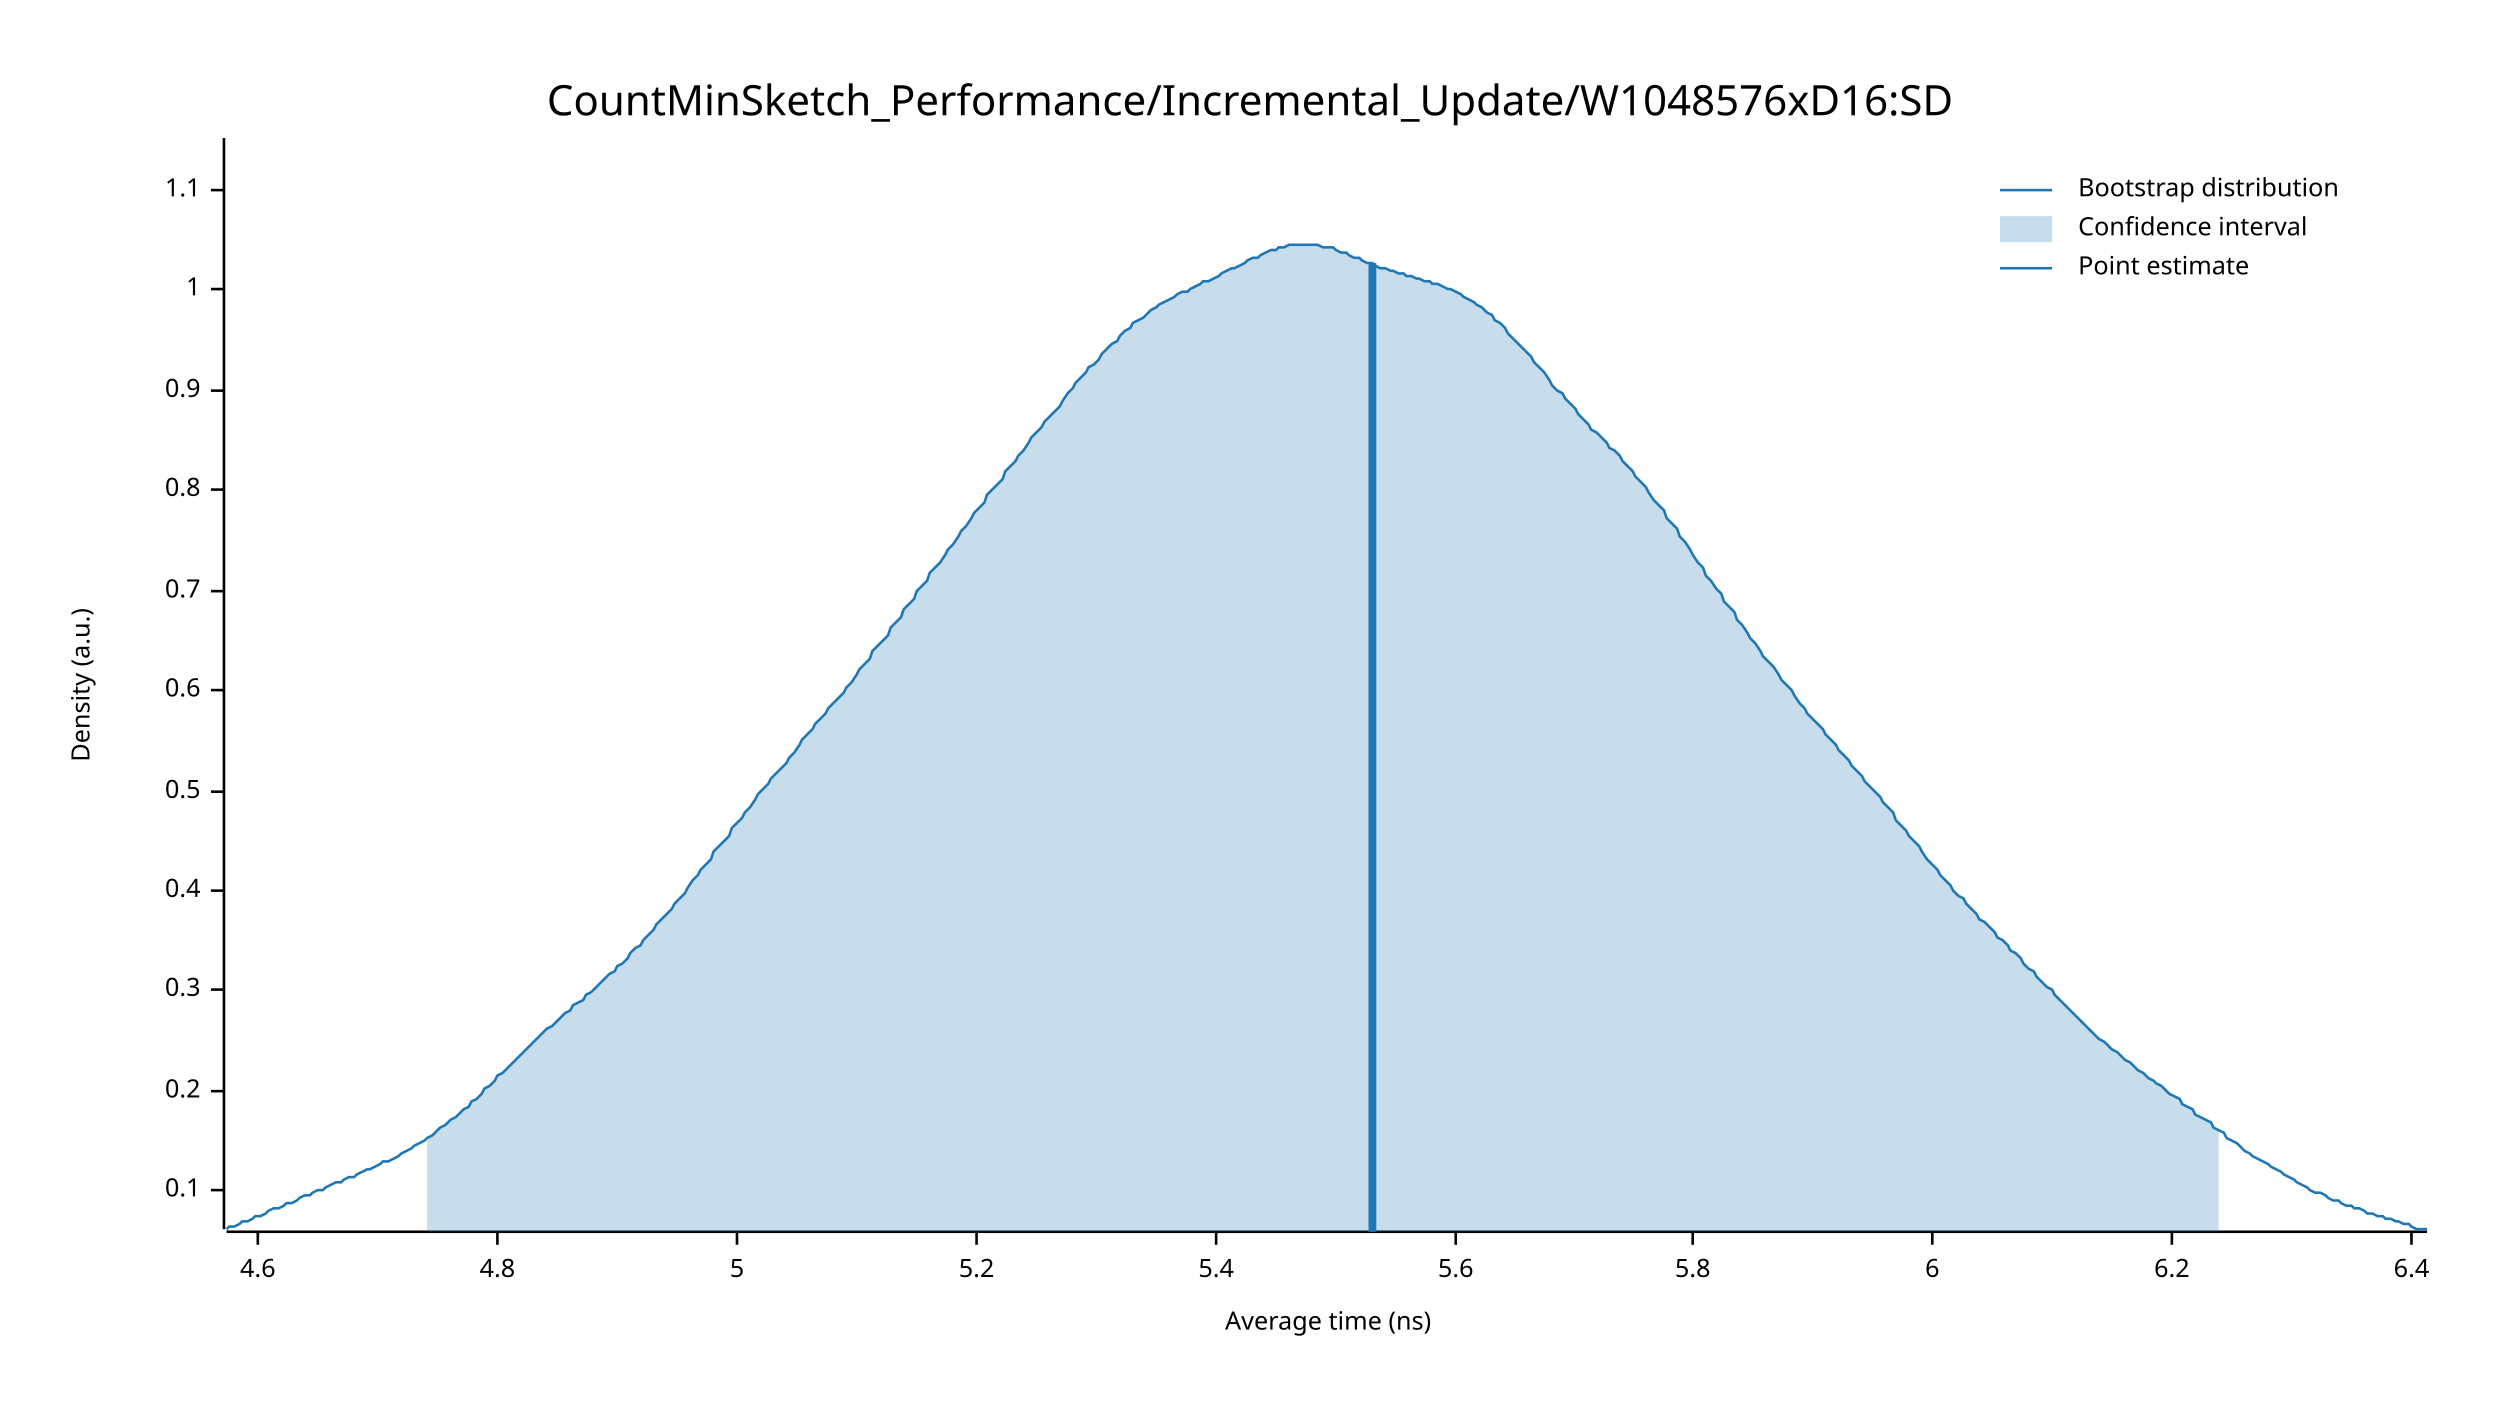
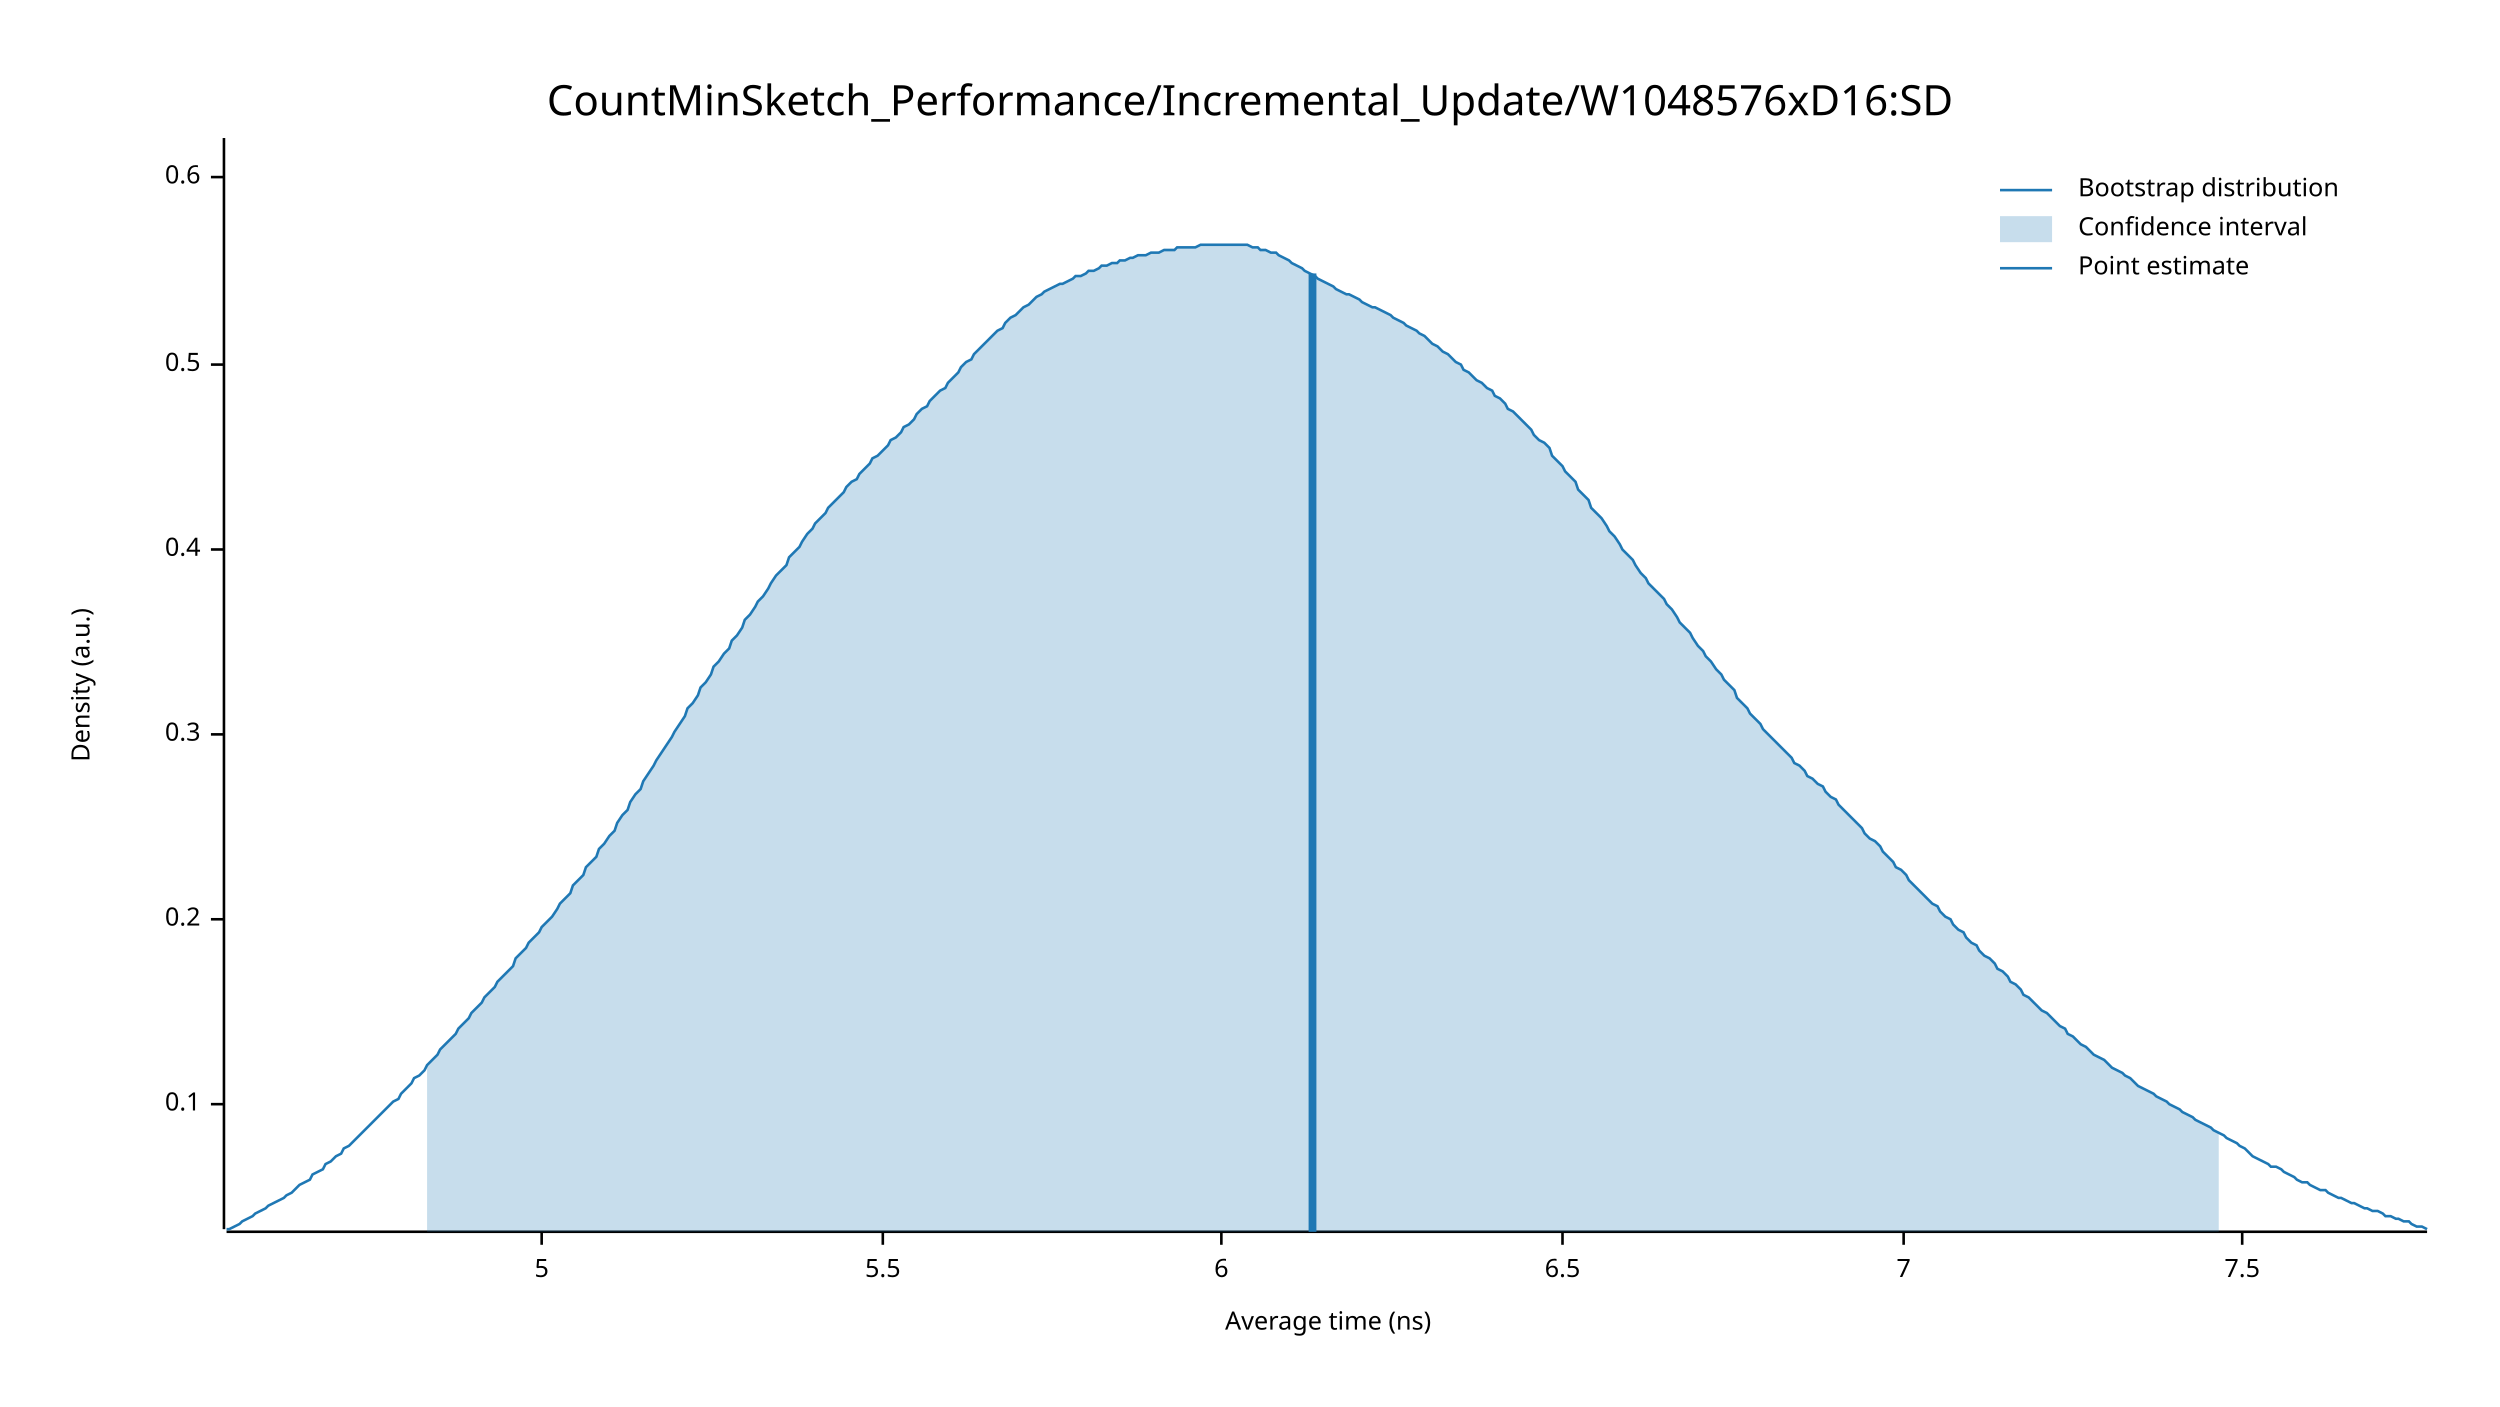
<svg xmlns="http://www.w3.org/2000/svg" width="960" height="540" viewBox="0 0 960 540">
  <text x="480" y="32" dy="0.76em" text-anchor="middle" font-family="sans-serif" font-size="16.129" opacity="1" fill="#000000">
CountMinSketch_Performance/Incremental_Update/W1048576xD16:SD
</text>
  <text x="27" y="263" dy="0.76em" text-anchor="middle" font-family="sans-serif" font-size="9.677" opacity="1" fill="#000000" transform="rotate(270, 27, 263)">
Density (a.u.)
</text>
  <text x="510" y="513" dy="-0.5ex" text-anchor="middle" font-family="sans-serif" font-size="9.677" opacity="1" fill="#000000">
Average time (ns)
</text>
  <polyline fill="none" opacity="1" stroke="#000000" stroke-width="1" points="86,53 86,472 " />
-   <text x="77" y="457" dy="0.5ex" text-anchor="end" font-family="sans-serif" font-size="9.677" opacity="1" fill="#000000">
+   <text x="77" y="424" dy="0.5ex" text-anchor="end" font-family="sans-serif" font-size="9.677" opacity="1" fill="#000000">
0.1
</text>
-   <polyline fill="none" opacity="1" stroke="#000000" stroke-width="1" points="81,457 86,457 " />
-   <text x="77" y="419" dy="0.5ex" text-anchor="end" font-family="sans-serif" font-size="9.677" opacity="1" fill="#000000">
+   <polyline fill="none" opacity="1" stroke="#000000" stroke-width="1" points="81,424 86,424 " />
+   <text x="77" y="353" dy="0.5ex" text-anchor="end" font-family="sans-serif" font-size="9.677" opacity="1" fill="#000000">
0.2
</text>
-   <polyline fill="none" opacity="1" stroke="#000000" stroke-width="1" points="81,419 86,419 " />
-   <text x="77" y="380" dy="0.5ex" text-anchor="end" font-family="sans-serif" font-size="9.677" opacity="1" fill="#000000">
+   <polyline fill="none" opacity="1" stroke="#000000" stroke-width="1" points="81,353 86,353 " />
+   <text x="77" y="282" dy="0.5ex" text-anchor="end" font-family="sans-serif" font-size="9.677" opacity="1" fill="#000000">
0.3
</text>
-   <polyline fill="none" opacity="1" stroke="#000000" stroke-width="1" points="81,380 86,380 " />
-   <text x="77" y="342" dy="0.5ex" text-anchor="end" font-family="sans-serif" font-size="9.677" opacity="1" fill="#000000">
+   <polyline fill="none" opacity="1" stroke="#000000" stroke-width="1" points="81,282 86,282 " />
+   <text x="77" y="211" dy="0.5ex" text-anchor="end" font-family="sans-serif" font-size="9.677" opacity="1" fill="#000000">
0.4
</text>
-   <polyline fill="none" opacity="1" stroke="#000000" stroke-width="1" points="81,342 86,342 " />
-   <text x="77" y="304" dy="0.5ex" text-anchor="end" font-family="sans-serif" font-size="9.677" opacity="1" fill="#000000">
+   <polyline fill="none" opacity="1" stroke="#000000" stroke-width="1" points="81,211 86,211 " />
+   <text x="77" y="140" dy="0.5ex" text-anchor="end" font-family="sans-serif" font-size="9.677" opacity="1" fill="#000000">
0.5
</text>
-   <polyline fill="none" opacity="1" stroke="#000000" stroke-width="1" points="81,304 86,304 " />
-   <text x="77" y="265" dy="0.5ex" text-anchor="end" font-family="sans-serif" font-size="9.677" opacity="1" fill="#000000">
+   <polyline fill="none" opacity="1" stroke="#000000" stroke-width="1" points="81,140 86,140 " />
+   <text x="77" y="68" dy="0.5ex" text-anchor="end" font-family="sans-serif" font-size="9.677" opacity="1" fill="#000000">
0.6
</text>
-   <polyline fill="none" opacity="1" stroke="#000000" stroke-width="1" points="81,265 86,265 " />
-   <text x="77" y="227" dy="0.5ex" text-anchor="end" font-family="sans-serif" font-size="9.677" opacity="1" fill="#000000">
- 0.7
- </text>
-   <polyline fill="none" opacity="1" stroke="#000000" stroke-width="1" points="81,227 86,227 " />
-   <text x="77" y="188" dy="0.5ex" text-anchor="end" font-family="sans-serif" font-size="9.677" opacity="1" fill="#000000">
- 0.8
- </text>
-   <polyline fill="none" opacity="1" stroke="#000000" stroke-width="1" points="81,188 86,188 " />
-   <text x="77" y="150" dy="0.5ex" text-anchor="end" font-family="sans-serif" font-size="9.677" opacity="1" fill="#000000">
- 0.9
- </text>
-   <polyline fill="none" opacity="1" stroke="#000000" stroke-width="1" points="81,150 86,150 " />
-   <text x="77" y="111" dy="0.5ex" text-anchor="end" font-family="sans-serif" font-size="9.677" opacity="1" fill="#000000">
- 1
- </text>
-   <polyline fill="none" opacity="1" stroke="#000000" stroke-width="1" points="81,111 86,111 " />
-   <text x="77" y="73" dy="0.5ex" text-anchor="end" font-family="sans-serif" font-size="9.677" opacity="1" fill="#000000">
- 1.1
- </text>
-   <polyline fill="none" opacity="1" stroke="#000000" stroke-width="1" points="81,73 86,73 " />
+   <polyline fill="none" opacity="1" stroke="#000000" stroke-width="1" points="81,68 86,68 " />
  <polyline fill="none" opacity="1" stroke="#000000" stroke-width="1" points="87,473 932,473 " />
-   <text x="99" y="483" dy="0.76em" text-anchor="middle" font-family="sans-serif" font-size="9.677" opacity="1" fill="#000000">
- 4.6
- </text>
-   <polyline fill="none" opacity="1" stroke="#000000" stroke-width="1" points="99,473 99,478 " />
-   <text x="191" y="483" dy="0.76em" text-anchor="middle" font-family="sans-serif" font-size="9.677" opacity="1" fill="#000000">
- 4.8
- </text>
-   <polyline fill="none" opacity="1" stroke="#000000" stroke-width="1" points="191,473 191,478 " />
-   <text x="283" y="483" dy="0.76em" text-anchor="middle" font-family="sans-serif" font-size="9.677" opacity="1" fill="#000000">
+   <text x="208" y="483" dy="0.76em" text-anchor="middle" font-family="sans-serif" font-size="9.677" opacity="1" fill="#000000">
5
</text>
-   <polyline fill="none" opacity="1" stroke="#000000" stroke-width="1" points="283,473 283,478 " />
-   <text x="375" y="483" dy="0.76em" text-anchor="middle" font-family="sans-serif" font-size="9.677" opacity="1" fill="#000000">
- 5.2
+   <polyline fill="none" opacity="1" stroke="#000000" stroke-width="1" points="208,473 208,478 " />
+   <text x="339" y="483" dy="0.76em" text-anchor="middle" font-family="sans-serif" font-size="9.677" opacity="1" fill="#000000">
+ 5.5
</text>
-   <polyline fill="none" opacity="1" stroke="#000000" stroke-width="1" points="375,473 375,478 " />
-   <text x="467" y="483" dy="0.76em" text-anchor="middle" font-family="sans-serif" font-size="9.677" opacity="1" fill="#000000">
- 5.4
- </text>
-   <polyline fill="none" opacity="1" stroke="#000000" stroke-width="1" points="467,473 467,478 " />
-   <text x="559" y="483" dy="0.76em" text-anchor="middle" font-family="sans-serif" font-size="9.677" opacity="1" fill="#000000">
- 5.6
- </text>
-   <polyline fill="none" opacity="1" stroke="#000000" stroke-width="1" points="559,473 559,478 " />
-   <text x="650" y="483" dy="0.76em" text-anchor="middle" font-family="sans-serif" font-size="9.677" opacity="1" fill="#000000">
- 5.8
- </text>
-   <polyline fill="none" opacity="1" stroke="#000000" stroke-width="1" points="650,473 650,478 " />
-   <text x="742" y="483" dy="0.76em" text-anchor="middle" font-family="sans-serif" font-size="9.677" opacity="1" fill="#000000">
+   <polyline fill="none" opacity="1" stroke="#000000" stroke-width="1" points="339,473 339,478 " />
+   <text x="469" y="483" dy="0.76em" text-anchor="middle" font-family="sans-serif" font-size="9.677" opacity="1" fill="#000000">
6
</text>
-   <polyline fill="none" opacity="1" stroke="#000000" stroke-width="1" points="742,473 742,478 " />
-   <text x="834" y="483" dy="0.76em" text-anchor="middle" font-family="sans-serif" font-size="9.677" opacity="1" fill="#000000">
- 6.2
+   <polyline fill="none" opacity="1" stroke="#000000" stroke-width="1" points="469,473 469,478 " />
+   <text x="600" y="483" dy="0.76em" text-anchor="middle" font-family="sans-serif" font-size="9.677" opacity="1" fill="#000000">
+ 6.5
</text>
-   <polyline fill="none" opacity="1" stroke="#000000" stroke-width="1" points="834,473 834,478 " />
-   <text x="926" y="483" dy="0.76em" text-anchor="middle" font-family="sans-serif" font-size="9.677" opacity="1" fill="#000000">
- 6.4
+   <polyline fill="none" opacity="1" stroke="#000000" stroke-width="1" points="600,473 600,478 " />
+   <text x="731" y="483" dy="0.76em" text-anchor="middle" font-family="sans-serif" font-size="9.677" opacity="1" fill="#000000">
+ 7
</text>
-   <polyline fill="none" opacity="1" stroke="#000000" stroke-width="1" points="926,473 926,478 " />
-   <polyline fill="none" opacity="1" stroke="#1F78B4" stroke-width="1" points="87,472 88,471 90,471 92,470 93,469 95,469 97,468 98,467 100,467 102,466 103,465 105,464 107,464 109,463 110,462 112,462 114,461 115,460 117,459 119,459 120,458 122,457 124,457 125,456 127,455 129,454 131,454 132,453 134,452 136,452 137,451 139,450 141,449 142,449 144,448 146,447 147,446 149,446 151,445 153,444 154,443 156,442 158,441 159,440 161,439 163,438 164,437 166,436 168,434 169,433 171,432 173,430 175,429 176,428 178,426 180,425 181,423 183,422 185,420 186,418 188,417 190,415 191,413 193,412 195,410 197,408 198,407 200,405 202,403 203,402 205,400 207,398 208,397 210,395 212,394 214,392 215,391 217,389 219,388 220,386 222,385 224,384 225,382 227,381 229,379 230,378 232,376 234,374 236,373 237,371 239,370 241,368 242,366 244,364 246,363 247,361 249,359 251,357 252,355 254,353 256,351 258,349 259,347 261,345 263,343 264,341 266,338 268,336 269,334 271,332 273,330 274,327 276,325 278,323 280,321 281,318 283,316 285,314 286,312 288,310 290,307 291,305 293,303 295,301 296,299 298,297 300,295 302,293 303,291 305,289 307,286 308,284 310,282 312,280 313,278 315,276 317,274 318,272 320,270 322,268 324,266 325,264 327,262 329,259 330,257 332,255 334,253 335,250 337,248 339,246 341,244 342,241 344,239 346,237 347,234 349,232 351,230 352,227 354,225 356,223 357,220 359,218 361,216 363,213 364,211 366,209 368,206 369,204 371,202 373,199 374,197 376,195 378,193 379,190 381,188 383,186 385,184 386,181 388,179 390,177 391,175 393,173 395,170 396,168 398,166 400,164 401,162 403,160 405,158 407,156 408,154 410,151 412,149 413,147 415,145 417,143 418,141 420,140 422,138 423,136 425,134 427,132 429,131 430,129 432,127 434,126 435,124 437,123 439,122 440,121 442,119 444,118 445,117 447,116 449,115 451,114 452,113 454,112 456,112 457,111 459,110 461,109 462,108 464,108 466,107 468,106 469,105 471,104 473,103 474,103 476,102 478,101 479,100 481,99 483,99 484,98 486,97 488,96 490,96 491,95 493,95 495,94 496,94 498,94 500,94 501,94 503,94 505,94 506,94 508,95 510,95 512,95 513,96 515,97 517,97 518,98 520,99 522,99 523,100 525,101 527,101 528,102 530,103 532,103 534,104 535,104 537,105 539,105 540,106 542,106 544,107 545,107 547,108 549,108 550,109 552,109 554,110 556,111 557,111 559,112 561,113 562,114 564,115 566,116 567,117 569,118 571,120 573,121 574,123 576,124 578,126 579,128 581,130 583,132 584,133 586,135 588,137 589,139 591,141 593,143 595,146 596,148 598,150 600,151 601,153 603,155 605,157 606,159 608,161 610,163 611,165 613,166 615,168 617,170 618,172 620,173 622,175 623,177 625,179 627,181 628,183 630,185 632,187 633,189 635,192 637,194 639,196 640,199 642,201 644,203 645,206 647,208 649,211 650,213 652,216 654,218 655,221 657,223 659,226 661,228 662,231 664,233 666,235 667,238 669,240 671,243 672,245 674,247 676,250 677,252 679,254 681,256 683,259 684,261 686,263 688,265 689,267 691,270 693,272 694,274 696,276 698,278 700,280 701,282 703,284 705,286 706,288 708,290 710,292 711,294 713,296 715,298 716,300 718,302 720,304 722,306 723,308 725,310 727,312 728,315 730,317 732,319 733,321 735,323 737,325 738,327 740,330 742,332 744,334 745,336 747,338 749,340 750,342 752,344 754,345 755,347 757,349 759,351 760,353 762,354 764,356 766,358 767,360 769,361 771,363 772,365 774,366 776,368 777,370 779,372 781,373 782,375 784,377 786,379 788,380 789,382 791,384 793,386 794,387 796,389 798,391 799,392 801,394 803,396 804,397 806,399 808,400 810,402 811,403 813,404 815,406 816,407 818,408 820,410 821,411 823,412 825,414 827,415 828,416 830,417 832,419 833,420 835,421 837,422 838,424 840,425 842,426 843,428 845,429 847,430 849,431 850,433 852,434 854,435 855,437 857,438 859,439 860,440 862,442 864,443 865,444 867,445 869,446 871,447 872,448 874,449 876,450 877,451 879,452 881,453 882,454 884,455 886,456 887,457 889,458 891,458 893,459 894,460 896,461 898,461 899,462 901,463 903,463 904,464 906,464 908,465 909,466 911,466 913,467 915,467 916,468 918,468 920,469 921,469 923,470 925,470 926,471 928,472 930,472 932,472 " />
-   <polygon opacity="0.25" fill="#1F78B4" points="164,437 166,436 168,434 169,433 171,432 173,430 175,429 176,428 178,426 180,425 181,423 183,422 185,420 186,418 188,417 190,415 191,413 193,412 195,410 197,408 198,407 200,405 202,403 203,402 205,400 207,398 208,397 210,395 212,394 214,392 215,391 217,389 219,388 220,386 222,385 224,384 225,382 227,381 229,379 230,378 232,376 234,374 236,373 237,371 239,370 241,368 242,366 244,364 246,363 247,361 249,359 251,357 252,355 254,353 256,351 258,349 259,347 261,345 263,343 264,341 266,338 268,336 269,334 271,332 273,330 274,327 276,325 278,323 280,321 281,318 283,316 285,314 286,312 288,310 290,307 291,305 293,303 295,301 296,299 298,297 300,295 302,293 303,291 305,289 307,286 308,284 310,282 312,280 313,278 315,276 317,274 318,272 320,270 322,268 324,266 325,264 327,262 329,259 330,257 332,255 334,253 335,250 337,248 339,246 341,244 342,241 344,239 346,237 347,234 349,232 351,230 352,227 354,225 356,223 357,220 359,218 361,216 363,213 364,211 366,209 368,206 369,204 371,202 373,199 374,197 376,195 378,193 379,190 381,188 383,186 385,184 386,181 388,179 390,177 391,175 393,173 395,170 396,168 398,166 400,164 401,162 403,160 405,158 407,156 408,154 410,151 412,149 413,147 415,145 417,143 418,141 420,140 422,138 423,136 425,134 427,132 429,131 430,129 432,127 434,126 435,124 437,123 439,122 440,121 442,119 444,118 445,117 447,116 449,115 451,114 452,113 454,112 456,112 457,111 459,110 461,109 462,108 464,108 466,107 468,106 469,105 471,104 473,103 474,103 476,102 478,101 479,100 481,99 483,99 484,98 486,97 488,96 490,96 491,95 493,95 495,94 496,94 498,94 500,94 501,94 503,94 505,94 506,94 508,95 510,95 512,95 513,96 515,97 517,97 518,98 520,99 522,99 523,100 525,101 527,101 528,102 530,103 532,103 534,104 535,104 537,105 539,105 540,106 542,106 544,107 545,107 547,108 549,108 550,109 552,109 554,110 556,111 557,111 559,112 561,113 562,114 564,115 566,116 567,117 569,118 571,120 573,121 574,123 576,124 578,126 579,128 581,130 583,132 584,133 586,135 588,137 589,139 591,141 593,143 595,146 596,148 598,150 600,151 601,153 603,155 605,157 606,159 608,161 610,163 611,165 613,166 615,168 617,170 618,172 620,173 622,175 623,177 625,179 627,181 628,183 630,185 632,187 633,189 635,192 637,194 639,196 640,199 642,201 644,203 645,206 647,208 649,211 650,213 652,216 654,218 655,221 657,223 659,226 661,228 662,231 664,233 666,235 667,238 669,240 671,243 672,245 674,247 676,250 677,252 679,254 681,256 683,259 684,261 686,263 688,265 689,267 691,270 693,272 694,274 696,276 698,278 700,280 701,282 703,284 705,286 706,288 708,290 710,292 711,294 713,296 715,298 716,300 718,302 720,304 722,306 723,308 725,310 727,312 728,315 730,317 732,319 733,321 735,323 737,325 738,327 740,330 742,332 744,334 745,336 747,338 749,340 750,342 752,344 754,345 755,347 757,349 759,351 760,353 762,354 764,356 766,358 767,360 769,361 771,363 772,365 774,366 776,368 777,370 779,372 781,373 782,375 784,377 786,379 788,380 789,382 791,384 793,386 794,387 796,389 798,391 799,392 801,394 803,396 804,397 806,399 808,400 810,402 811,403 813,404 815,406 816,407 818,408 820,410 821,411 823,412 825,414 827,415 828,416 830,417 832,419 833,420 835,421 837,422 838,424 840,425 842,426 843,428 845,429 847,430 849,431 850,433 852,434 852,473 164,473 " />
-   <polyline fill="none" opacity="1" stroke="#1F78B4" stroke-width="3" points="527,473 527,101 " />
+   <polyline fill="none" opacity="1" stroke="#000000" stroke-width="1" points="731,473 731,478 " />
+   <text x="861" y="483" dy="0.76em" text-anchor="middle" font-family="sans-serif" font-size="9.677" opacity="1" fill="#000000">
+ 7.5
+ </text>
+   <polyline fill="none" opacity="1" stroke="#000000" stroke-width="1" points="861,473 861,478 " />
+   <polyline fill="none" opacity="1" stroke="#1F78B4" stroke-width="1" points="87,472 88,472 90,471 92,470 93,469 95,468 97,467 98,466 100,465 102,464 103,463 105,462 107,461 109,460 110,459 112,458 114,456 115,455 117,454 119,453 120,451 122,450 124,449 125,447 127,446 129,444 131,443 132,441 134,440 136,438 137,437 139,435 141,433 142,432 144,430 146,428 147,427 149,425 151,423 153,422 154,420 156,418 158,416 159,414 161,413 163,411 164,409 166,407 168,405 169,403 171,401 173,399 175,397 176,395 178,393 180,391 181,389 183,387 185,385 186,383 188,381 190,379 191,377 193,375 195,373 197,371 198,368 200,366 202,364 203,362 205,360 207,358 208,356 210,354 212,352 214,349 215,347 217,345 219,343 220,340 222,338 224,336 225,333 227,331 229,329 230,326 232,324 234,321 236,319 237,316 239,313 241,311 242,308 244,305 246,303 247,300 249,297 251,294 252,292 254,289 256,286 258,283 259,281 261,278 263,275 264,272 266,270 268,267 269,264 271,262 273,259 274,256 276,254 278,251 280,249 281,246 283,244 285,241 286,238 288,236 290,233 291,231 293,229 295,226 296,224 298,221 300,219 302,217 303,214 305,212 307,210 308,208 310,205 312,203 313,201 315,199 317,197 318,195 320,193 322,191 324,189 325,187 327,185 329,184 330,182 332,180 334,178 335,176 337,175 339,173 341,171 342,169 344,168 346,166 347,164 349,163 351,161 352,159 354,157 356,156 357,154 359,152 361,150 363,149 364,147 366,145 368,143 369,141 371,139 373,138 374,136 376,134 378,132 379,131 381,129 383,127 385,126 386,124 388,122 390,121 391,120 393,118 395,117 396,116 398,114 400,113 401,112 403,111 405,110 407,109 408,109 410,108 412,107 413,106 415,106 417,105 418,104 420,104 422,103 423,102 425,102 427,101 429,101 430,100 432,100 434,99 435,99 437,98 439,98 440,98 442,97 444,97 445,97 447,96 449,96 451,96 452,95 454,95 456,95 457,95 459,95 461,94 462,94 464,94 466,94 468,94 469,94 471,94 473,94 474,94 476,94 478,94 479,94 481,95 483,95 484,96 486,96 488,97 490,97 491,98 493,99 495,100 496,101 498,102 500,103 501,104 503,105 505,106 506,107 508,108 510,109 512,110 513,111 515,112 517,113 518,113 520,114 522,115 523,116 525,117 527,118 528,118 530,119 532,120 534,121 535,122 537,123 539,124 540,125 542,126 544,127 545,128 547,129 549,131 550,132 552,133 554,135 556,136 557,137 559,139 561,140 562,142 564,143 566,145 567,146 569,147 571,149 573,150 574,152 576,153 578,155 579,157 581,158 583,160 584,161 586,163 588,165 589,167 591,169 593,170 595,172 596,175 598,177 600,179 601,181 603,183 605,185 606,188 608,190 610,192 611,195 613,197 615,199 617,202 618,204 620,206 622,209 623,211 625,213 627,215 628,217 630,220 632,222 633,224 635,226 637,228 639,230 640,232 642,234 644,237 645,239 647,241 649,243 650,245 652,248 654,250 655,252 657,254 659,257 661,259 662,261 664,263 666,265 667,268 669,270 671,272 672,274 674,276 676,278 677,280 679,282 681,284 683,286 684,287 686,289 688,291 689,293 691,294 693,296 694,298 696,299 698,301 700,302 701,304 703,306 705,307 706,309 708,311 710,313 711,314 713,316 715,318 716,320 718,322 720,323 722,325 723,327 725,329 727,331 728,333 730,334 732,336 733,338 735,340 737,342 738,343 740,345 742,347 744,348 745,350 747,352 749,353 750,355 752,357 754,358 755,360 757,362 759,363 760,365 762,367 764,368 766,370 767,372 769,373 771,375 772,377 774,378 776,380 777,382 779,383 781,385 782,386 784,388 786,389 788,391 789,392 791,394 793,395 794,397 796,398 798,400 799,401 801,402 803,404 804,405 806,406 808,407 810,409 811,410 813,411 815,412 816,413 818,414 820,416 821,417 823,418 825,419 827,420 828,421 830,422 832,423 833,424 835,425 837,426 838,427 840,428 842,429 843,430 845,431 847,432 849,433 850,434 852,435 854,436 855,437 857,438 859,439 860,440 862,441 864,443 865,444 867,445 869,446 871,447 872,448 874,448 876,449 877,450 879,451 881,452 882,453 884,454 886,454 887,455 889,456 891,457 893,457 894,458 896,459 898,460 899,460 901,461 903,462 904,462 906,463 908,464 909,464 911,465 913,465 915,466 916,467 918,467 920,468 921,468 923,469 925,469 926,470 928,471 930,471 932,472 " />
+   <polygon opacity="0.25" fill="#1F78B4" points="164,409 166,407 168,405 169,403 171,401 173,399 175,397 176,395 178,393 180,391 181,389 183,387 185,385 186,383 188,381 190,379 191,377 193,375 195,373 197,371 198,368 200,366 202,364 203,362 205,360 207,358 208,356 210,354 212,352 214,349 215,347 217,345 219,343 220,340 222,338 224,336 225,333 227,331 229,329 230,326 232,324 234,321 236,319 237,316 239,313 241,311 242,308 244,305 246,303 247,300 249,297 251,294 252,292 254,289 256,286 258,283 259,281 261,278 263,275 264,272 266,270 268,267 269,264 271,262 273,259 274,256 276,254 278,251 280,249 281,246 283,244 285,241 286,238 288,236 290,233 291,231 293,229 295,226 296,224 298,221 300,219 302,217 303,214 305,212 307,210 308,208 310,205 312,203 313,201 315,199 317,197 318,195 320,193 322,191 324,189 325,187 327,185 329,184 330,182 332,180 334,178 335,176 337,175 339,173 341,171 342,169 344,168 346,166 347,164 349,163 351,161 352,159 354,157 356,156 357,154 359,152 361,150 363,149 364,147 366,145 368,143 369,141 371,139 373,138 374,136 376,134 378,132 379,131 381,129 383,127 385,126 386,124 388,122 390,121 391,120 393,118 395,117 396,116 398,114 400,113 401,112 403,111 405,110 407,109 408,109 410,108 412,107 413,106 415,106 417,105 418,104 420,104 422,103 423,102 425,102 427,101 429,101 430,100 432,100 434,99 435,99 437,98 439,98 440,98 442,97 444,97 445,97 447,96 449,96 451,96 452,95 454,95 456,95 457,95 459,95 461,94 462,94 464,94 466,94 468,94 469,94 471,94 473,94 474,94 476,94 478,94 479,94 481,95 483,95 484,96 486,96 488,97 490,97 491,98 493,99 495,100 496,101 498,102 500,103 501,104 503,105 505,106 506,107 508,108 510,109 512,110 513,111 515,112 517,113 518,113 520,114 522,115 523,116 525,117 527,118 528,118 530,119 532,120 534,121 535,122 537,123 539,124 540,125 542,126 544,127 545,128 547,129 549,131 550,132 552,133 554,135 556,136 557,137 559,139 561,140 562,142 564,143 566,145 567,146 569,147 571,149 573,150 574,152 576,153 578,155 579,157 581,158 583,160 584,161 586,163 588,165 589,167 591,169 593,170 595,172 596,175 598,177 600,179 601,181 603,183 605,185 606,188 608,190 610,192 611,195 613,197 615,199 617,202 618,204 620,206 622,209 623,211 625,213 627,215 628,217 630,220 632,222 633,224 635,226 637,228 639,230 640,232 642,234 644,237 645,239 647,241 649,243 650,245 652,248 654,250 655,252 657,254 659,257 661,259 662,261 664,263 666,265 667,268 669,270 671,272 672,274 674,276 676,278 677,280 679,282 681,284 683,286 684,287 686,289 688,291 689,293 691,294 693,296 694,298 696,299 698,301 700,302 701,304 703,306 705,307 706,309 708,311 710,313 711,314 713,316 715,318 716,320 718,322 720,323 722,325 723,327 725,329 727,331 728,333 730,334 732,336 733,338 735,340 737,342 738,343 740,345 742,347 744,348 745,350 747,352 749,353 750,355 752,357 754,358 755,360 757,362 759,363 760,365 762,367 764,368 766,370 767,372 769,373 771,375 772,377 774,378 776,380 777,382 779,383 781,385 782,386 784,388 786,389 788,391 789,392 791,394 793,395 794,397 796,398 798,400 799,401 801,402 803,404 804,405 806,406 808,407 810,409 811,410 813,411 815,412 816,413 818,414 820,416 821,417 823,418 825,419 827,420 828,421 830,422 832,423 833,424 835,425 837,426 838,427 840,428 842,429 843,430 845,431 847,432 849,433 850,434 852,435 852,473 164,473 " />
+   <polyline fill="none" opacity="1" stroke="#1F78B4" stroke-width="3" points="504,473 504,105 " />
  <text x="798" y="68" dy="0.76em" text-anchor="start" font-family="sans-serif" font-size="9.677" opacity="1" fill="#000000">
Bootstrap distribution
</text>
  <text x="798" y="83" dy="0.76em" text-anchor="start" font-family="sans-serif" font-size="9.677" opacity="1" fill="#000000">
Confidence interval
</text>
  <text x="798" y="98" dy="0.76em" text-anchor="start" font-family="sans-serif" font-size="9.677" opacity="1" fill="#000000">
Point estimate
</text>
  <polyline fill="none" opacity="1" stroke="#1F78B4" stroke-width="1" points="768,73 788,73 " />
  <rect x="768" y="83" width="20" height="10" opacity="0.25" fill="#1F78B4" stroke="none" />
  <polyline fill="none" opacity="1" stroke="#1F78B4" stroke-width="1" points="768,103 788,103 " />
</svg>
